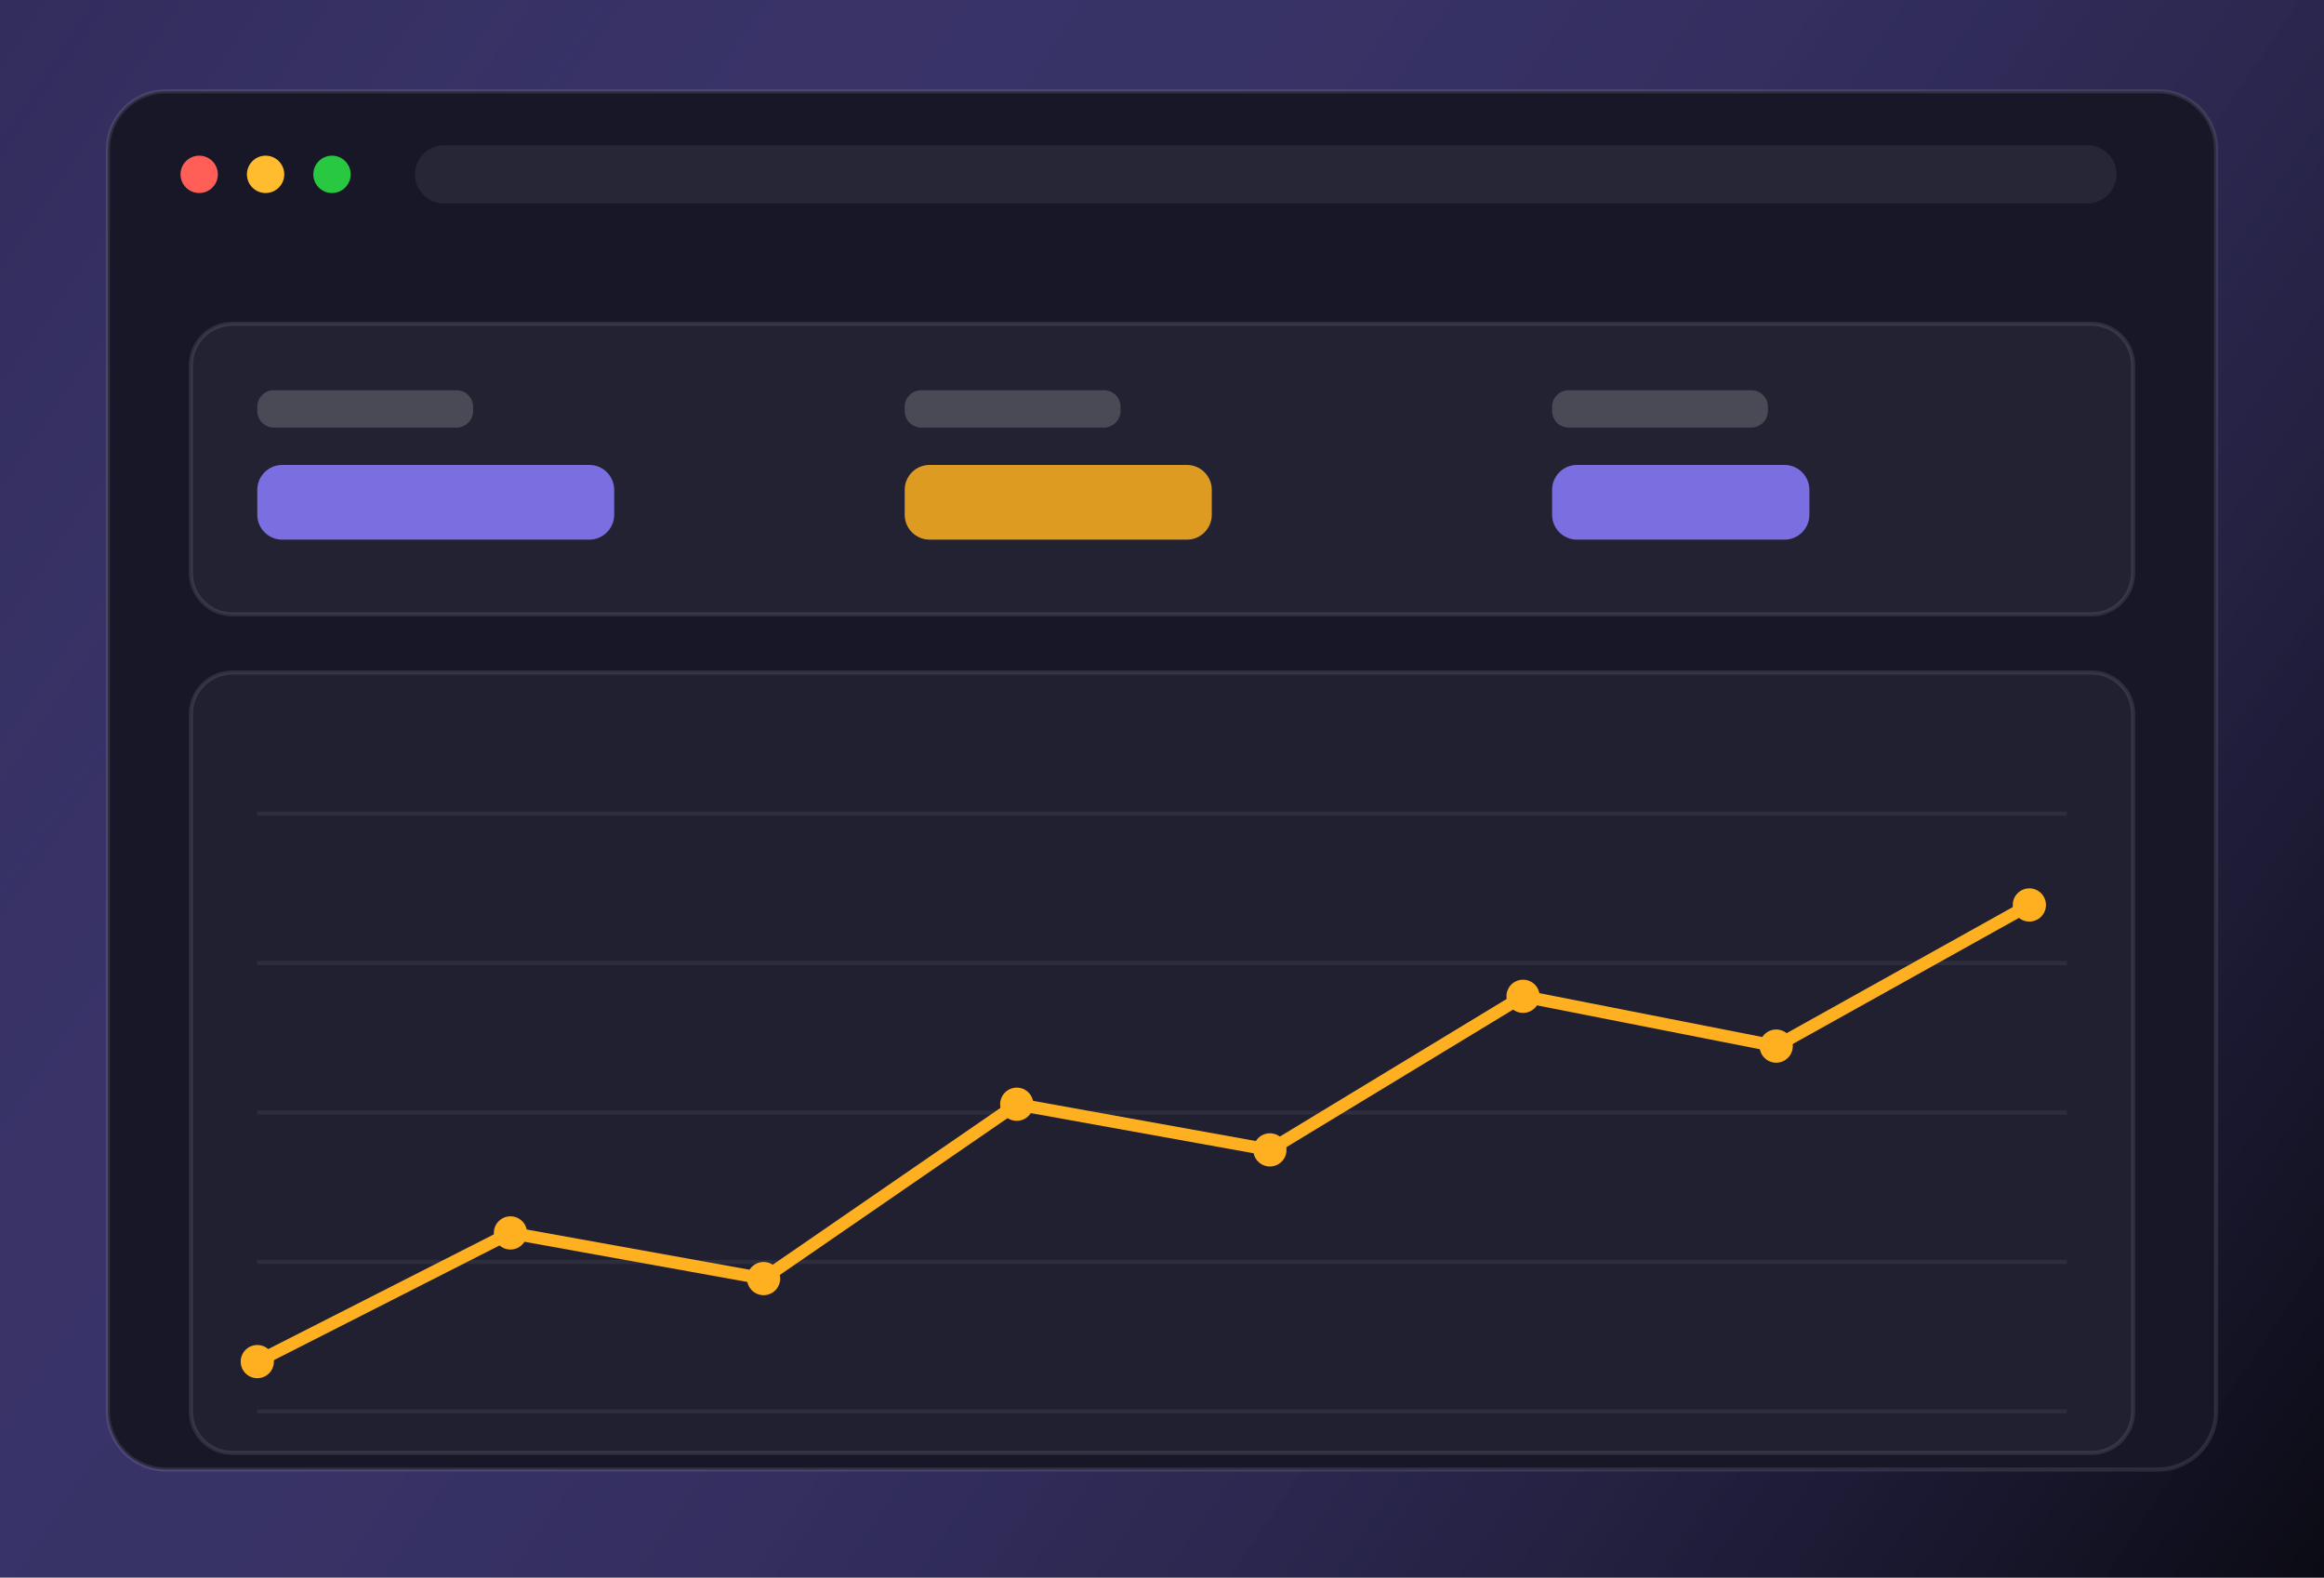
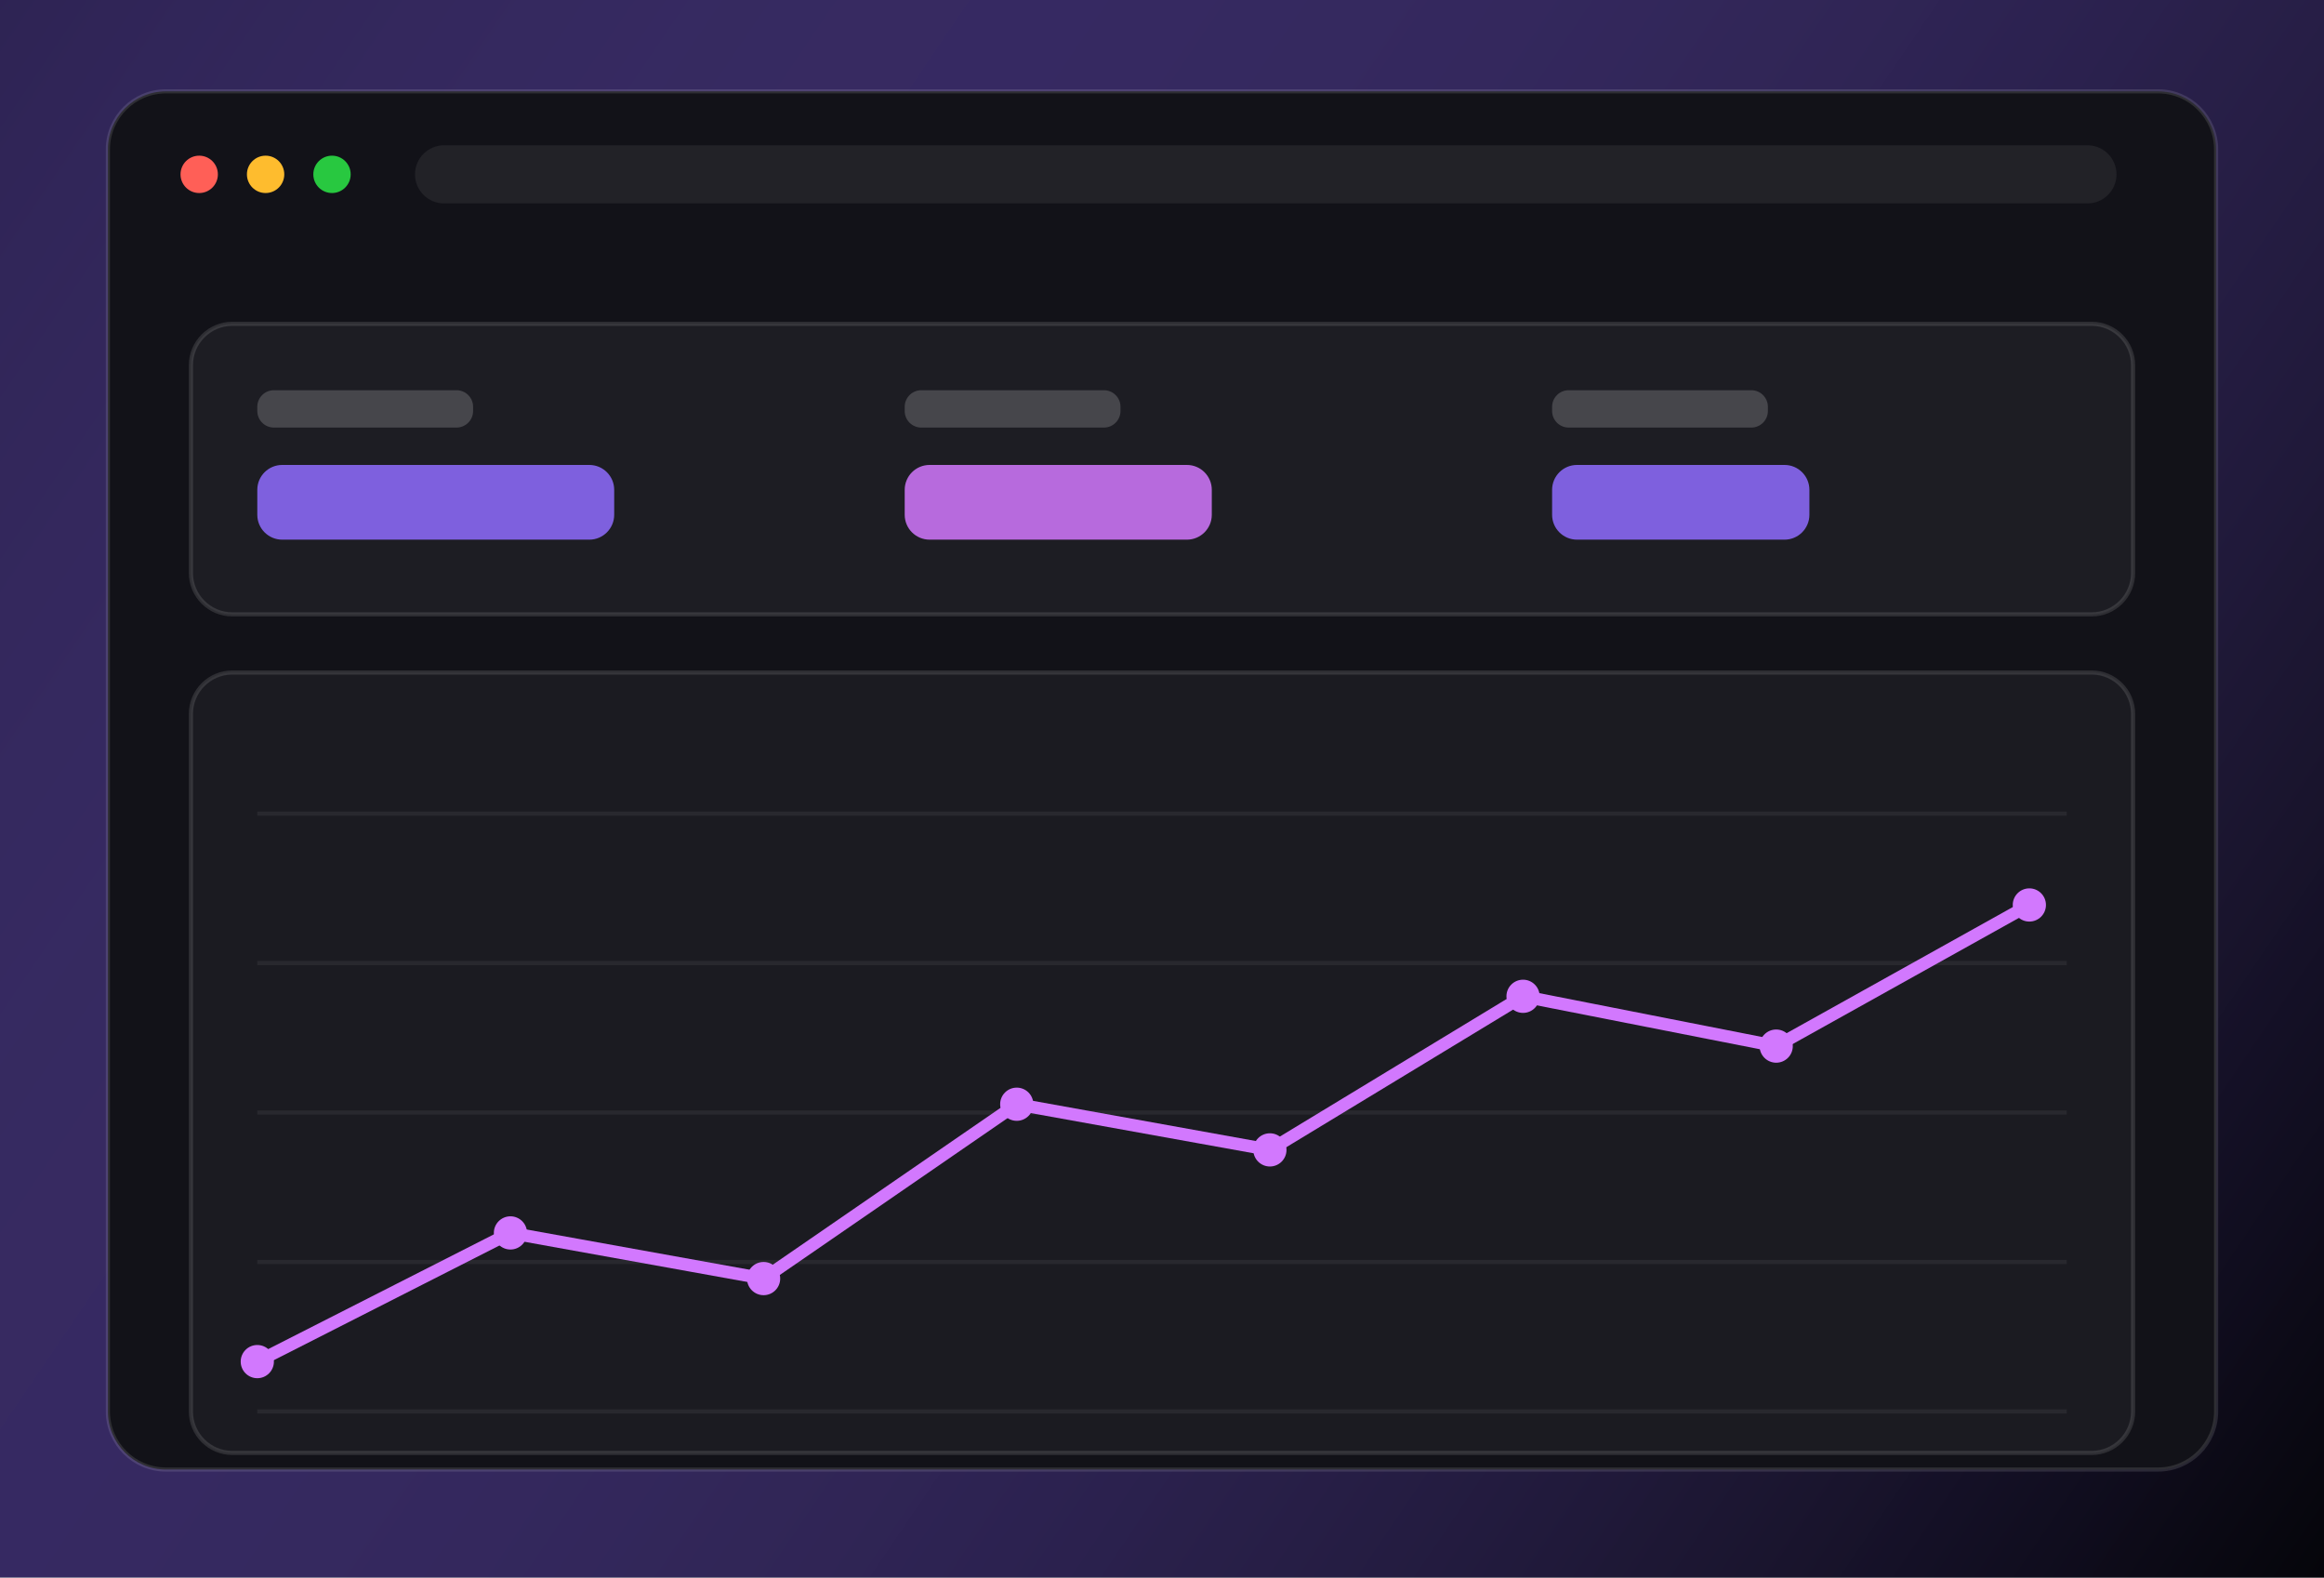
<svg xmlns="http://www.w3.org/2000/svg" viewBox="0 0 560 380" width="560" height="380" role="img">
  <defs>
    <linearGradient id="bg" x1="0" y1="0" x2="560" y2="380" gradientUnits="userSpaceOnUse">
-       <stop offset="0" stop-color="#8b7bff" stop-opacity=".30" />
-       <stop offset="1" stop-color="#0b0b14" />
+       <stop offset="0" stop-color="#8f6cff" stop-opacity=".30" />
+       <stop offset="1" stop-color="#05050a" />
    </linearGradient>
    <clipPath id="clip">
      <rect x="26" y="60" width="508" height="294" rx="10" />
    </clipPath>
  </defs>
-   <rect width="560" height="380" fill="#0b0b14" />
+   <rect width="560" height="380" fill="#05050a" />
  <rect width="560" height="380" fill="url(#bg)" />
-   <rect x="26" y="22" width="508" height="332" rx="14" fill="#171728" stroke="rgba(255,255,255,0.10)" />
+   <rect x="26" y="22" width="508" height="332" rx="14" fill="#121218" stroke="rgba(255,255,255,0.12)" />
  <circle cx="48" cy="42" r="4.5" fill="#ff5f57" />
  <circle cx="64" cy="42" r="4.5" fill="#febc2e" />
  <circle cx="80" cy="42" r="4.5" fill="#28c840" />
  <rect x="100" y="35" width="410" height="14" rx="7" fill="rgba(255,255,255,.07)" />
  <g clip-path="url(#clip)">
-     <rect x="46" y="78" width="468" height="70" rx="10" fill="rgba(255,255,255,.05)" stroke="rgba(255,255,255,0.10)" />
+     <rect x="46" y="78" width="468" height="70" rx="10" fill="rgba(255,255,255,.05)" stroke="rgba(255,255,255,0.12)" />
    <g>
      <rect x="62" y="94" width="52" height="9" rx="4" fill="rgba(255,255,255,.18)" />
-       <rect x="62" y="112" width="86" height="18" rx="6" fill="#8b7bff" opacity=".85" />
+       <rect x="62" y="112" width="86" height="18" rx="6" fill="#8f6cff" opacity=".85" />
    </g>
    <g>
      <rect x="218" y="94" width="52" height="9" rx="4" fill="rgba(255,255,255,.18)" />
-       <rect x="218" y="112" width="74" height="18" rx="6" fill="#ffb020" opacity=".85" />
+       <rect x="218" y="112" width="74" height="18" rx="6" fill="#d278fe" opacity=".85" />
    </g>
    <g>
      <rect x="374" y="94" width="52" height="9" rx="4" fill="rgba(255,255,255,.18)" />
-       <rect x="374" y="112" width="62" height="18" rx="6" fill="#8b7bff" opacity=".85" />
+       <rect x="374" y="112" width="62" height="18" rx="6" fill="#8f6cff" opacity=".85" />
    </g>
-     <rect x="46" y="162" width="468" height="188" rx="10" fill="rgba(255,255,255,.04)" stroke="rgba(255,255,255,0.10)" />
+     <rect x="46" y="162" width="468" height="188" rx="10" fill="rgba(255,255,255,.04)" stroke="rgba(255,255,255,0.12)" />
    <line x1="62" y1="196" x2="498" y2="196" stroke="rgba(255,255,255,.06)" />
    <line x1="62" y1="232" x2="498" y2="232" stroke="rgba(255,255,255,.06)" />
    <line x1="62" y1="268" x2="498" y2="268" stroke="rgba(255,255,255,.06)" />
    <line x1="62" y1="304" x2="498" y2="304" stroke="rgba(255,255,255,.06)" />
    <line x1="62" y1="340" x2="498" y2="340" stroke="rgba(255,255,255,.06)" />
-     <polyline points="62,328 123,297 184,308 245,266 306,277 367,240 428,252 489,218" fill="none" stroke="#ffb020" stroke-width="3" stroke-linecap="round" stroke-linejoin="round" />
-     <circle cx="62" cy="328" r="4" fill="#ffb020" />
-     <circle cx="123" cy="297" r="4" fill="#ffb020" />
-     <circle cx="184" cy="308" r="4" fill="#ffb020" />
-     <circle cx="245" cy="266" r="4" fill="#ffb020" />
-     <circle cx="306" cy="277" r="4" fill="#ffb020" />
-     <circle cx="367" cy="240" r="4" fill="#ffb020" />
-     <circle cx="428" cy="252" r="4" fill="#ffb020" />
-     <circle cx="489" cy="218" r="4" fill="#ffb020" />
+     <polyline points="62,328 123,297 184,308 245,266 306,277 367,240 428,252 489,218" fill="none" stroke="#d278fe" stroke-width="3" stroke-linecap="round" stroke-linejoin="round" />
+     <circle cx="62" cy="328" r="4" fill="#d278fe" />
+     <circle cx="123" cy="297" r="4" fill="#d278fe" />
+     <circle cx="184" cy="308" r="4" fill="#d278fe" />
+     <circle cx="245" cy="266" r="4" fill="#d278fe" />
+     <circle cx="306" cy="277" r="4" fill="#d278fe" />
+     <circle cx="367" cy="240" r="4" fill="#d278fe" />
+     <circle cx="428" cy="252" r="4" fill="#d278fe" />
+     <circle cx="489" cy="218" r="4" fill="#d278fe" />
  </g>
</svg>
